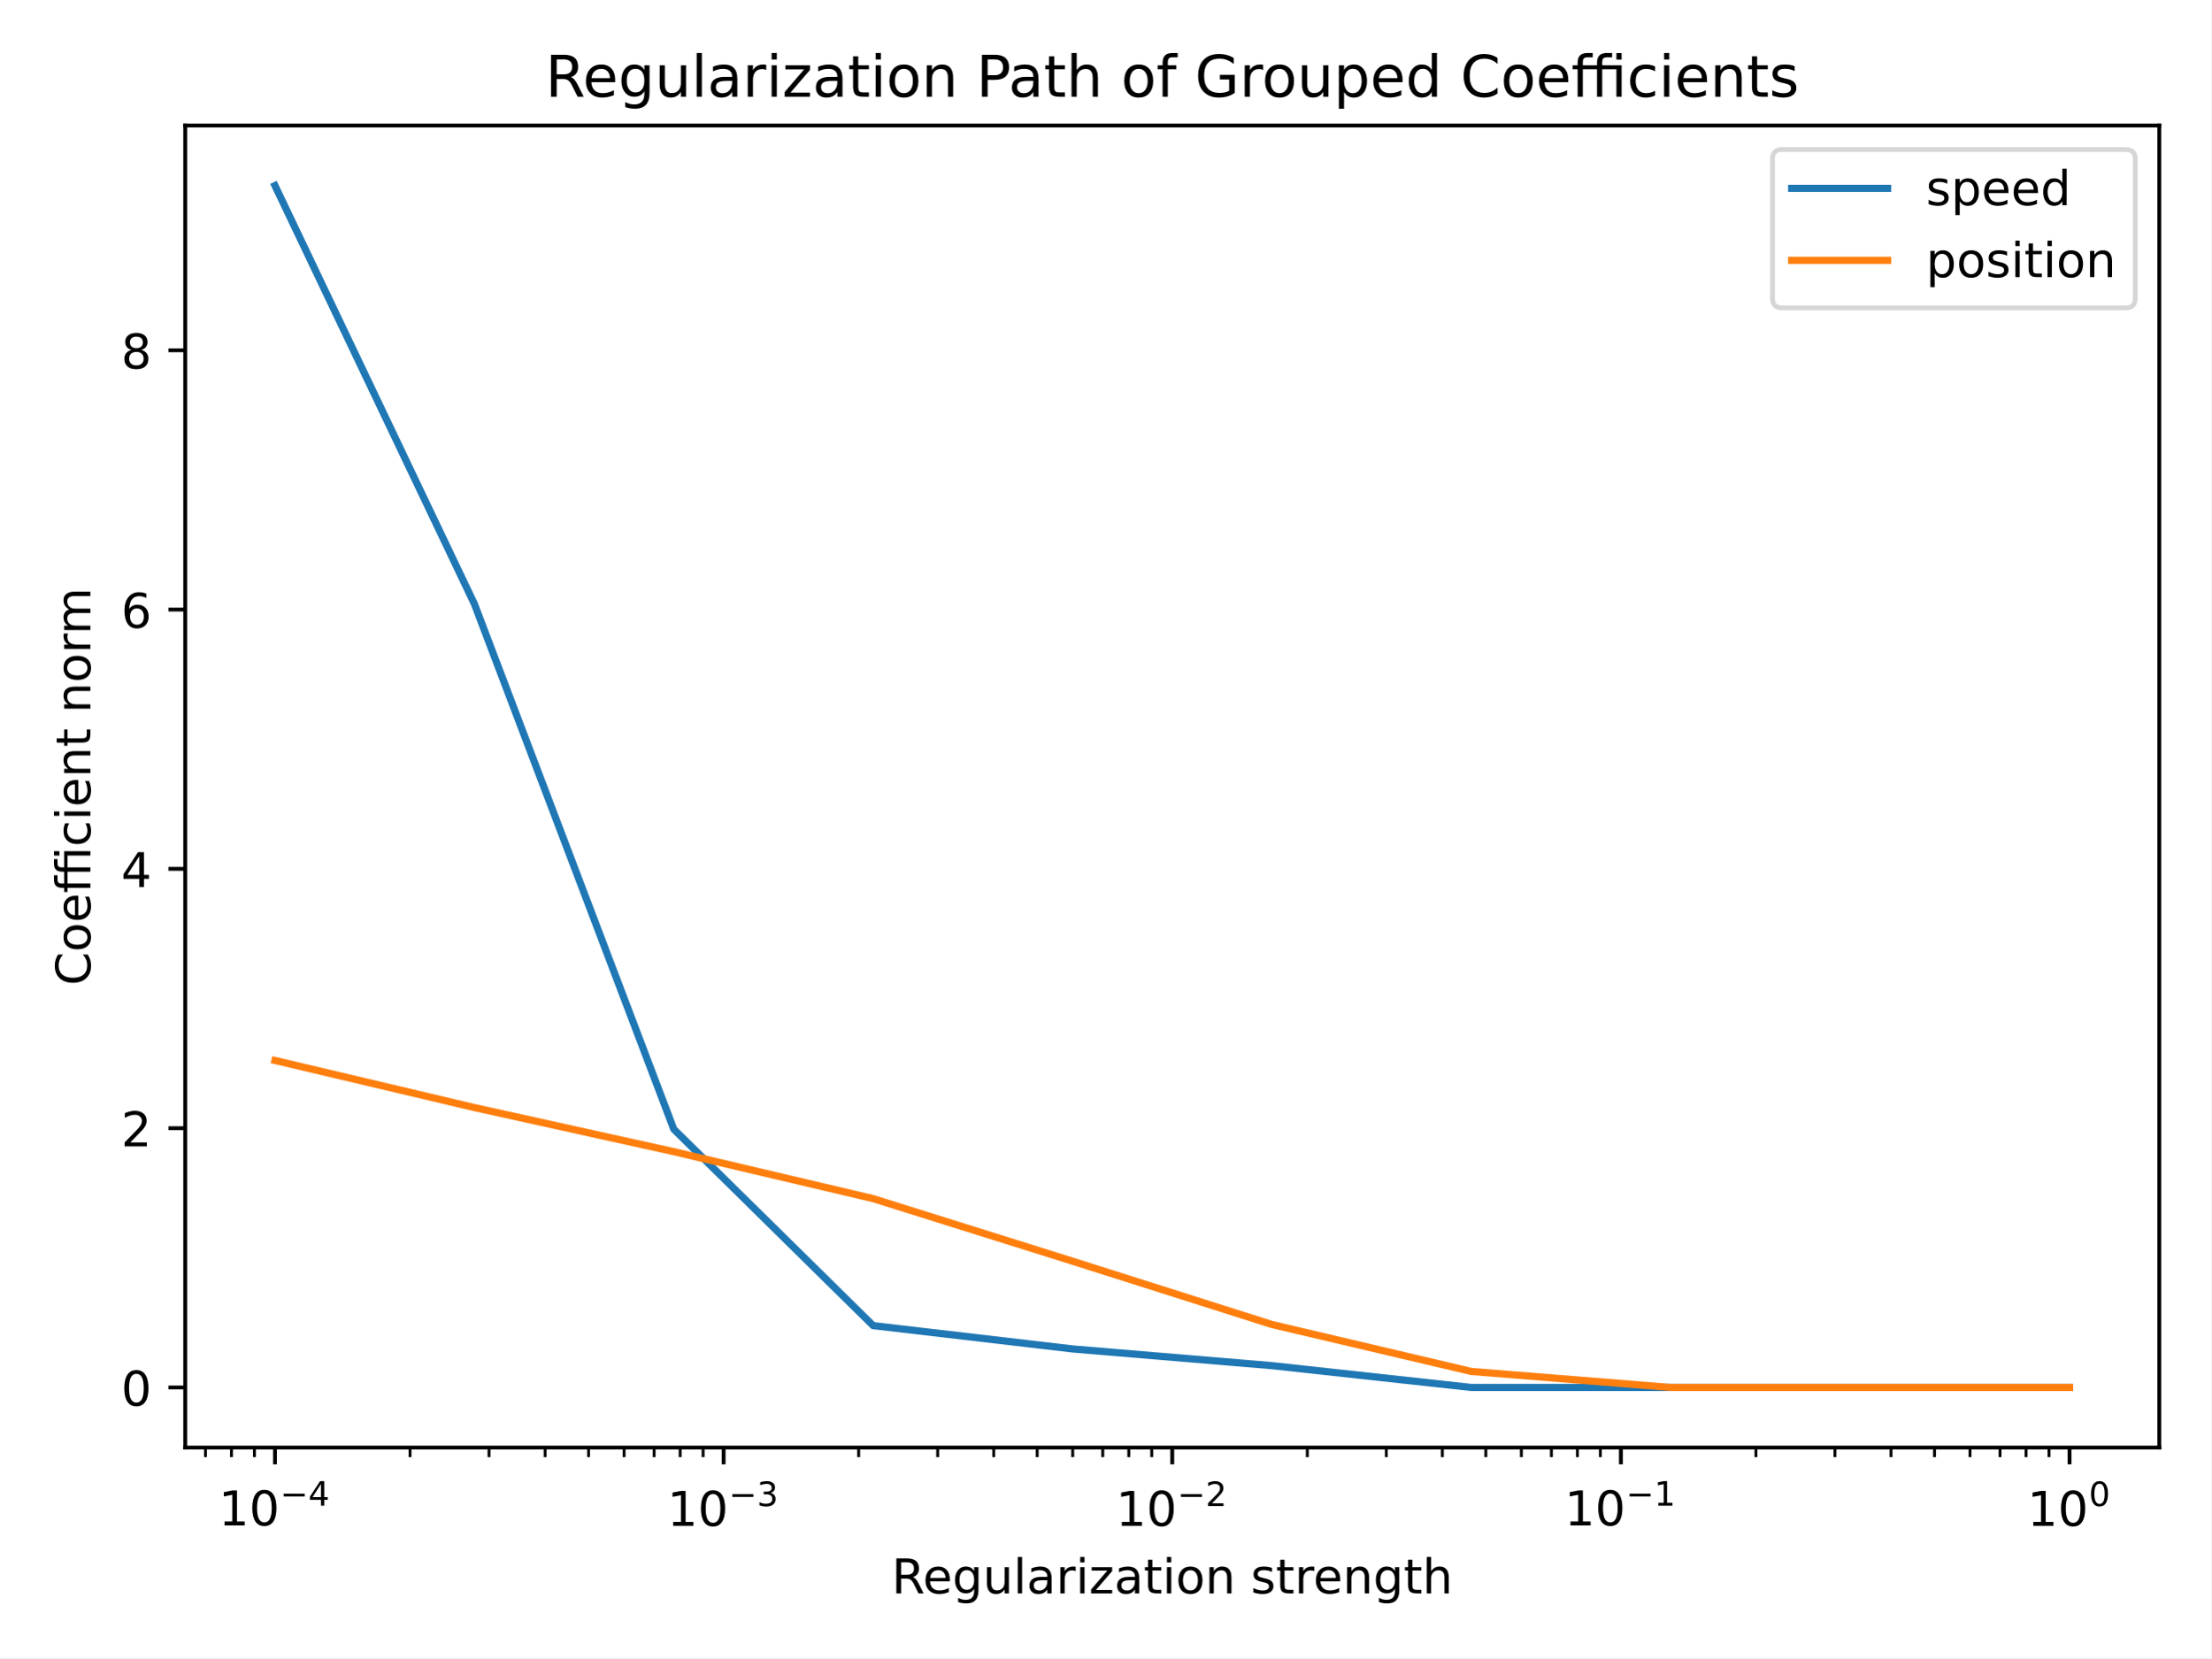
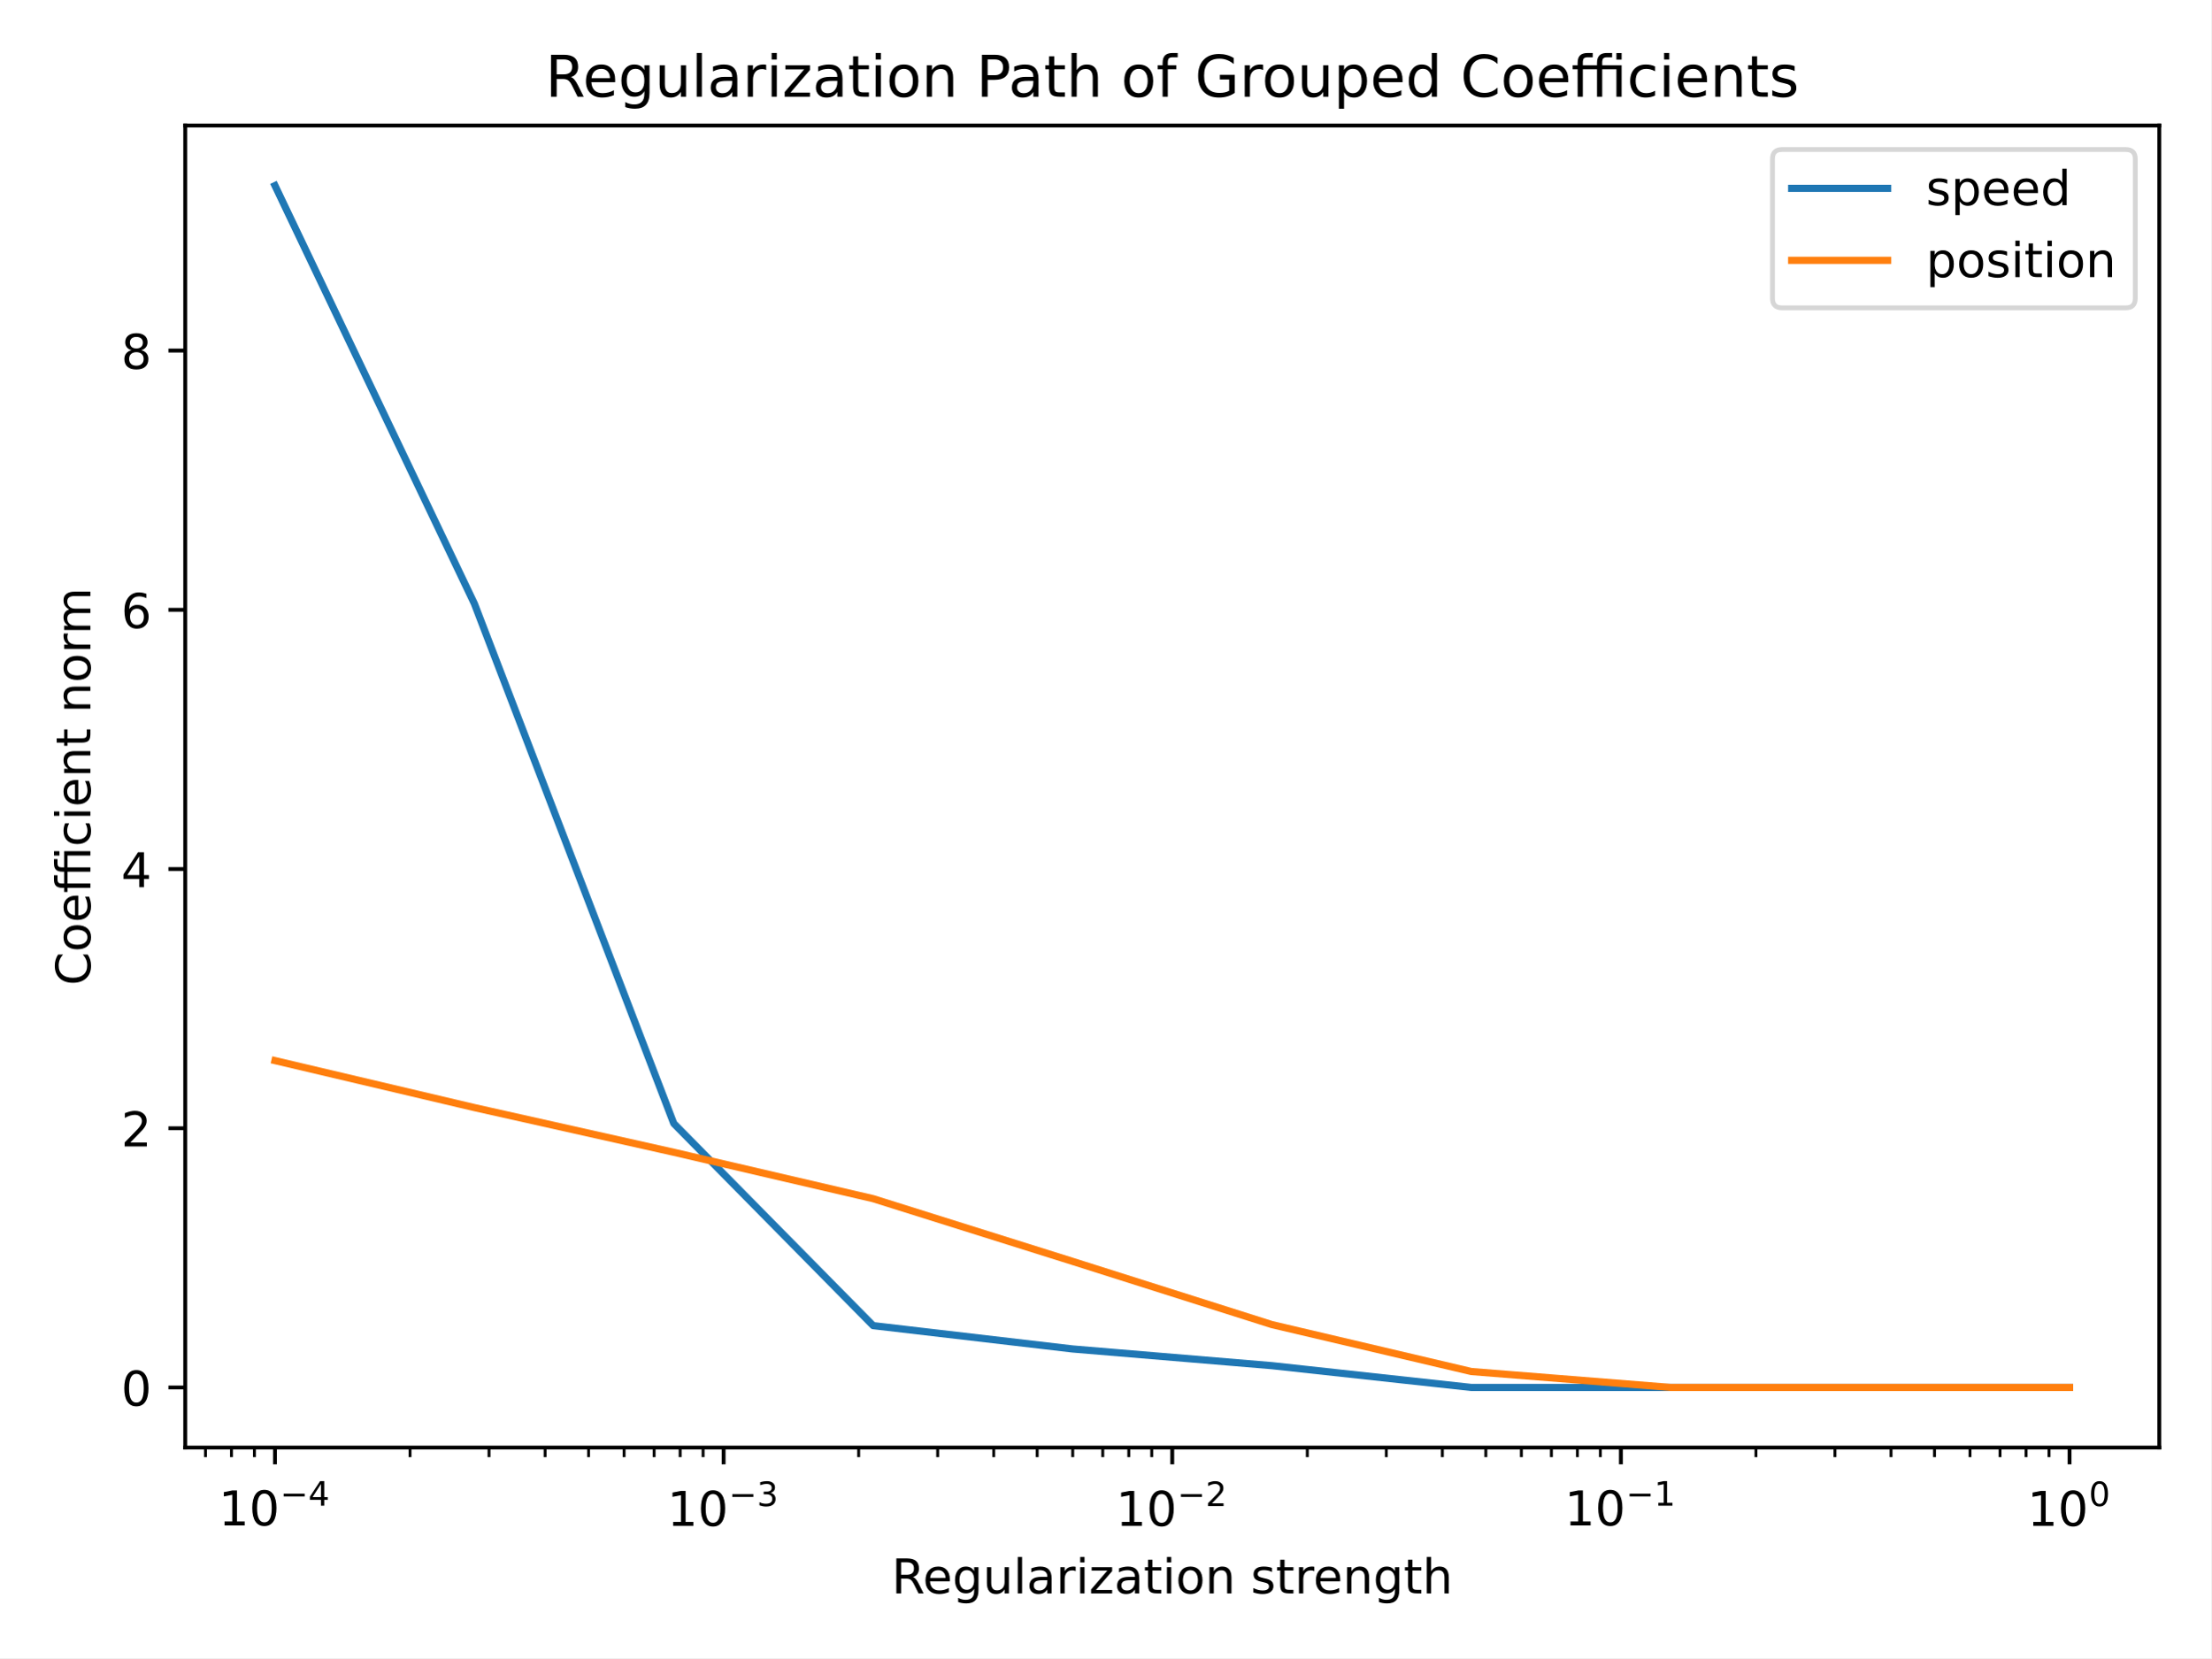
<svg xmlns="http://www.w3.org/2000/svg" xmlns:xlink="http://www.w3.org/1999/xlink" width="460.8pt" height="345.6pt" viewBox="0 0 460.8 345.6" version="1.1">
  <defs>
    <style type="text/css">*{stroke-linejoin: round; stroke-linecap: butt}</style>
  </defs>
  <g id="figure_1">
    <g id="patch_1">
      <path d="M 0 345.6  L 460.8 345.6  L 460.8 0  L 0 0  z " style="fill: #ffffff" />
    </g>
    <g id="axes_1">
      <g id="patch_2">
        <path d="M 38.602 301.715  L 450 301.715  L 450 26.16  L 38.602 26.16  z " style="fill: #ffffff" />
      </g>
      <g id="matplotlib.axis_1">
        <g id="xtick_1">
          <g id="line2d_1">
            <defs>
-               <path id="m12bb637c99" d="M 0 0  L 0 3.5  " style="stroke: #000000; stroke-width: 0.8" />
+               <path id="m3240236cc8" d="M 0 0  L 0 3.5  " style="stroke: #000000; stroke-width: 0.8" />
            </defs>
            <g>
-               <use xlink:href="#m12bb637c99" x="57.302" y="301.715" style="stroke: #000000; stroke-width: 0.8" />
+               <use xlink:href="#m3240236cc8" x="57.302" y="301.715" style="stroke: #000000; stroke-width: 0.8" />
            </g>
          </g>
          <g id="text_1">
            <g transform="translate(45.55224 318.0153) scale(0.1 -0.1)">
              <defs>
                <path id="DejaVuSans-14" d="M 794 531  L 1825 531  L 1825 4091  L 703 3866  L 703 4441  L 1819 4666  L 2450 4666  L 2450 531  L 3481 531  L 3481 0  L 794 0  L 794 531  z " transform="scale(0.015625)" />
                <path id="DejaVuSans-13" d="M 2034 4250  Q 1547 4250 1301 3770  Q 1056 3291 1056 2328  Q 1056 1369 1301 889  Q 1547 409 2034 409  Q 2525 409 2770 889  Q 3016 1369 3016 2328  Q 3016 3291 2770 3770  Q 2525 4250 2034 4250  z M 2034 4750  Q 2819 4750 3233 4129  Q 3647 3509 3647 2328  Q 3647 1150 3233 529  Q 2819 -91 2034 -91  Q 1250 -91 836 529  Q 422 1150 422 2328  Q 422 3509 836 4129  Q 1250 4750 2034 4750  z " transform="scale(0.015625)" />
                <path id="DejaVuSans-c9c" d="M 678 2272  L 4684 2272  L 4684 1741  L 678 1741  L 678 2272  z " transform="scale(0.015625)" />
                <path id="DejaVuSans-17" d="M 2419 4116  L 825 1625  L 2419 1625  L 2419 4116  z M 2253 4666  L 3047 4666  L 3047 1625  L 3713 1625  L 3713 1100  L 3047 1100  L 3047 0  L 2419 0  L 2419 1100  L 313 1100  L 313 1709  L 2253 4666  z " transform="scale(0.015625)" />
              </defs>
              <use xlink:href="#DejaVuSans-14" transform="translate(0 0.665625)" />
              <use xlink:href="#DejaVuSans-13" transform="translate(63.62305 0.665625)" />
              <use xlink:href="#DejaVuSans-c9c" transform="translate(128.2031 41.96563) scale(0.7)" />
              <use xlink:href="#DejaVuSans-17" transform="translate(186.8555 41.96563) scale(0.7)" />
            </g>
          </g>
        </g>
        <g id="xtick_2">
          <g id="line2d_2">
            <g>
-               <use xlink:href="#m12bb637c99" x="150.802" y="301.715" style="stroke: #000000; stroke-width: 0.8" />
+               <use xlink:href="#m3240236cc8" x="150.802" y="301.715" style="stroke: #000000; stroke-width: 0.8" />
            </g>
          </g>
          <g id="text_2">
            <g transform="translate(139.0517 318.1153) scale(0.1 -0.1)">
              <defs>
                <path id="DejaVuSans-16" d="M 2597 2516  Q 3050 2419 3304 2112  Q 3559 1806 3559 1356  Q 3559 666 3084 287  Q 2609 -91 1734 -91  Q 1441 -91 1130 -33  Q 819 25 488 141  L 488 750  Q 750 597 1062 519  Q 1375 441 1716 441  Q 2309 441 2620 675  Q 2931 909 2931 1356  Q 2931 1769 2642 2001  Q 2353 2234 1838 2234  L 1294 2234  L 1294 2753  L 1863 2753  Q 2328 2753 2575 2939  Q 2822 3125 2822 3475  Q 2822 3834 2567 4026  Q 2313 4219 1838 4219  Q 1578 4219 1281 4162  Q 984 4106 628 3988  L 628 4550  Q 988 4650 1302 4700  Q 1616 4750 1894 4750  Q 2613 4750 3031 4423  Q 3450 4097 3450 3541  Q 3450 3153 3228 2886  Q 3006 2619 2597 2516  z " transform="scale(0.015625)" />
              </defs>
              <use xlink:href="#DejaVuSans-14" transform="translate(0 0.746875)" />
              <use xlink:href="#DejaVuSans-13" transform="translate(63.62305 0.746875)" />
              <use xlink:href="#DejaVuSans-c9c" transform="translate(128.2031 42.04688) scale(0.7)" />
              <use xlink:href="#DejaVuSans-16" transform="translate(186.8555 42.04688) scale(0.7)" />
            </g>
          </g>
        </g>
        <g id="xtick_3">
          <g id="line2d_3">
            <g>
-               <use xlink:href="#m12bb637c99" x="244.301" y="301.715" style="stroke: #000000; stroke-width: 0.8" />
+               <use xlink:href="#m3240236cc8" x="244.301" y="301.715" style="stroke: #000000; stroke-width: 0.8" />
            </g>
          </g>
          <g id="text_3">
            <g transform="translate(232.5512 318.1153) scale(0.1 -0.1)">
              <defs>
                <path id="DejaVuSans-15" d="M 1228 531  L 3431 531  L 3431 0  L 469 0  L 469 531  Q 828 903 1448 1529  Q 2069 2156 2228 2338  Q 2531 2678 2651 2914  Q 2772 3150 2772 3378  Q 2772 3750 2511 3984  Q 2250 4219 1831 4219  Q 1534 4219 1204 4116  Q 875 4013 500 3803  L 500 4441  Q 881 4594 1212 4672  Q 1544 4750 1819 4750  Q 2544 4750 2975 4387  Q 3406 4025 3406 3419  Q 3406 3131 3298 2873  Q 3191 2616 2906 2266  Q 2828 2175 2409 1742  Q 1991 1309 1228 531  z " transform="scale(0.015625)" />
              </defs>
              <use xlink:href="#DejaVuSans-14" transform="translate(0 0.746875)" />
              <use xlink:href="#DejaVuSans-13" transform="translate(63.62305 0.746875)" />
              <use xlink:href="#DejaVuSans-c9c" transform="translate(128.2031 42.04688) scale(0.7)" />
              <use xlink:href="#DejaVuSans-15" transform="translate(186.8555 42.04688) scale(0.7)" />
            </g>
          </g>
        </g>
        <g id="xtick_4">
          <g id="line2d_4">
            <g>
-               <use xlink:href="#m12bb637c99" x="337.801" y="301.715" style="stroke: #000000; stroke-width: 0.8" />
+               <use xlink:href="#m3240236cc8" x="337.801" y="301.715" style="stroke: #000000; stroke-width: 0.8" />
            </g>
          </g>
          <g id="text_4">
            <g transform="translate(326.0506 318.0153) scale(0.1 -0.1)">
              <use xlink:href="#DejaVuSans-14" transform="translate(0 0.665625)" />
              <use xlink:href="#DejaVuSans-13" transform="translate(63.62305 0.665625)" />
              <use xlink:href="#DejaVuSans-c9c" transform="translate(128.2031 41.96563) scale(0.7)" />
              <use xlink:href="#DejaVuSans-14" transform="translate(186.8555 41.96563) scale(0.7)" />
            </g>
          </g>
        </g>
        <g id="xtick_5">
          <g id="line2d_5">
            <g>
-               <use xlink:href="#m12bb637c99" x="431.3" y="301.715" style="stroke: #000000; stroke-width: 0.8" />
+               <use xlink:href="#m3240236cc8" x="431.3" y="301.715" style="stroke: #000000; stroke-width: 0.8" />
            </g>
          </g>
          <g id="text_5">
            <g transform="translate(422.5001 318.1153) scale(0.1 -0.1)">
              <use xlink:href="#DejaVuSans-14" transform="translate(0 0.746875)" />
              <use xlink:href="#DejaVuSans-13" transform="translate(63.62305 0.746875)" />
              <use xlink:href="#DejaVuSans-13" transform="translate(128.2031 42.04688) scale(0.7)" />
            </g>
          </g>
        </g>
        <g id="xtick_6">
          <g id="line2d_6">
            <defs>
-               <path id="md225061bbc" d="M 0 0  L 0 2  " style="stroke: #000000; stroke-width: 0.6" />
+               <path id="m42bbb7bdc4" d="M 0 0  L 0 2  " style="stroke: #000000; stroke-width: 0.6" />
            </defs>
            <g>
-               <use xlink:href="#md225061bbc" x="42.819" y="301.715" style="stroke: #000000; stroke-width: 0.6" />
+               <use xlink:href="#m42bbb7bdc4" x="42.819" y="301.715" style="stroke: #000000; stroke-width: 0.6" />
            </g>
          </g>
        </g>
        <g id="xtick_7">
          <g id="line2d_7">
            <g>
-               <use xlink:href="#md225061bbc" x="48.241" y="301.715" style="stroke: #000000; stroke-width: 0.6" />
+               <use xlink:href="#m42bbb7bdc4" x="48.241" y="301.715" style="stroke: #000000; stroke-width: 0.6" />
            </g>
          </g>
        </g>
        <g id="xtick_8">
          <g id="line2d_8">
            <g>
-               <use xlink:href="#md225061bbc" x="53.024" y="301.715" style="stroke: #000000; stroke-width: 0.6" />
+               <use xlink:href="#m42bbb7bdc4" x="53.024" y="301.715" style="stroke: #000000; stroke-width: 0.6" />
            </g>
          </g>
        </g>
        <g id="xtick_9">
          <g id="line2d_9">
            <g>
-               <use xlink:href="#md225061bbc" x="85.448" y="301.715" style="stroke: #000000; stroke-width: 0.6" />
+               <use xlink:href="#m42bbb7bdc4" x="85.448" y="301.715" style="stroke: #000000; stroke-width: 0.6" />
            </g>
          </g>
        </g>
        <g id="xtick_10">
          <g id="line2d_10">
            <g>
-               <use xlink:href="#md225061bbc" x="101.913" y="301.715" style="stroke: #000000; stroke-width: 0.6" />
+               <use xlink:href="#m42bbb7bdc4" x="101.913" y="301.715" style="stroke: #000000; stroke-width: 0.6" />
            </g>
          </g>
        </g>
        <g id="xtick_11">
          <g id="line2d_11">
            <g>
-               <use xlink:href="#md225061bbc" x="113.595" y="301.715" style="stroke: #000000; stroke-width: 0.6" />
+               <use xlink:href="#m42bbb7bdc4" x="113.595" y="301.715" style="stroke: #000000; stroke-width: 0.6" />
            </g>
          </g>
        </g>
        <g id="xtick_12">
          <g id="line2d_12">
            <g>
-               <use xlink:href="#md225061bbc" x="122.656" y="301.715" style="stroke: #000000; stroke-width: 0.6" />
+               <use xlink:href="#m42bbb7bdc4" x="122.656" y="301.715" style="stroke: #000000; stroke-width: 0.6" />
            </g>
          </g>
        </g>
        <g id="xtick_13">
          <g id="line2d_13">
            <g>
-               <use xlink:href="#md225061bbc" x="130.059" y="301.715" style="stroke: #000000; stroke-width: 0.6" />
+               <use xlink:href="#m42bbb7bdc4" x="130.059" y="301.715" style="stroke: #000000; stroke-width: 0.6" />
            </g>
          </g>
        </g>
        <g id="xtick_14">
          <g id="line2d_14">
            <g>
-               <use xlink:href="#md225061bbc" x="136.318" y="301.715" style="stroke: #000000; stroke-width: 0.6" />
+               <use xlink:href="#m42bbb7bdc4" x="136.318" y="301.715" style="stroke: #000000; stroke-width: 0.6" />
            </g>
          </g>
        </g>
        <g id="xtick_15">
          <g id="line2d_15">
            <g>
-               <use xlink:href="#md225061bbc" x="141.741" y="301.715" style="stroke: #000000; stroke-width: 0.6" />
+               <use xlink:href="#m42bbb7bdc4" x="141.741" y="301.715" style="stroke: #000000; stroke-width: 0.6" />
            </g>
          </g>
        </g>
        <g id="xtick_16">
          <g id="line2d_16">
            <g>
-               <use xlink:href="#md225061bbc" x="146.523" y="301.715" style="stroke: #000000; stroke-width: 0.6" />
+               <use xlink:href="#m42bbb7bdc4" x="146.523" y="301.715" style="stroke: #000000; stroke-width: 0.6" />
            </g>
          </g>
        </g>
        <g id="xtick_17">
          <g id="line2d_17">
            <g>
-               <use xlink:href="#md225061bbc" x="178.948" y="301.715" style="stroke: #000000; stroke-width: 0.6" />
+               <use xlink:href="#m42bbb7bdc4" x="178.948" y="301.715" style="stroke: #000000; stroke-width: 0.6" />
            </g>
          </g>
        </g>
        <g id="xtick_18">
          <g id="line2d_18">
            <g>
-               <use xlink:href="#md225061bbc" x="195.412" y="301.715" style="stroke: #000000; stroke-width: 0.6" />
+               <use xlink:href="#m42bbb7bdc4" x="195.412" y="301.715" style="stroke: #000000; stroke-width: 0.6" />
            </g>
          </g>
        </g>
        <g id="xtick_19">
          <g id="line2d_19">
            <g>
-               <use xlink:href="#md225061bbc" x="207.094" y="301.715" style="stroke: #000000; stroke-width: 0.6" />
+               <use xlink:href="#m42bbb7bdc4" x="207.094" y="301.715" style="stroke: #000000; stroke-width: 0.6" />
            </g>
          </g>
        </g>
        <g id="xtick_20">
          <g id="line2d_20">
            <g>
-               <use xlink:href="#md225061bbc" x="216.155" y="301.715" style="stroke: #000000; stroke-width: 0.6" />
+               <use xlink:href="#m42bbb7bdc4" x="216.155" y="301.715" style="stroke: #000000; stroke-width: 0.6" />
            </g>
          </g>
        </g>
        <g id="xtick_21">
          <g id="line2d_21">
            <g>
-               <use xlink:href="#md225061bbc" x="223.558" y="301.715" style="stroke: #000000; stroke-width: 0.6" />
+               <use xlink:href="#m42bbb7bdc4" x="223.558" y="301.715" style="stroke: #000000; stroke-width: 0.6" />
            </g>
          </g>
        </g>
        <g id="xtick_22">
          <g id="line2d_22">
            <g>
-               <use xlink:href="#md225061bbc" x="229.818" y="301.715" style="stroke: #000000; stroke-width: 0.6" />
+               <use xlink:href="#m42bbb7bdc4" x="229.818" y="301.715" style="stroke: #000000; stroke-width: 0.6" />
            </g>
          </g>
        </g>
        <g id="xtick_23">
          <g id="line2d_23">
            <g>
-               <use xlink:href="#md225061bbc" x="235.24" y="301.715" style="stroke: #000000; stroke-width: 0.6" />
+               <use xlink:href="#m42bbb7bdc4" x="235.24" y="301.715" style="stroke: #000000; stroke-width: 0.6" />
            </g>
          </g>
        </g>
        <g id="xtick_24">
          <g id="line2d_24">
            <g>
-               <use xlink:href="#md225061bbc" x="240.023" y="301.715" style="stroke: #000000; stroke-width: 0.6" />
+               <use xlink:href="#m42bbb7bdc4" x="240.023" y="301.715" style="stroke: #000000; stroke-width: 0.6" />
            </g>
          </g>
        </g>
        <g id="xtick_25">
          <g id="line2d_25">
            <g>
-               <use xlink:href="#md225061bbc" x="272.447" y="301.715" style="stroke: #000000; stroke-width: 0.6" />
+               <use xlink:href="#m42bbb7bdc4" x="272.447" y="301.715" style="stroke: #000000; stroke-width: 0.6" />
            </g>
          </g>
        </g>
        <g id="xtick_26">
          <g id="line2d_26">
            <g>
-               <use xlink:href="#md225061bbc" x="288.912" y="301.715" style="stroke: #000000; stroke-width: 0.6" />
+               <use xlink:href="#m42bbb7bdc4" x="288.912" y="301.715" style="stroke: #000000; stroke-width: 0.6" />
            </g>
          </g>
        </g>
        <g id="xtick_27">
          <g id="line2d_27">
            <g>
-               <use xlink:href="#md225061bbc" x="300.593" y="301.715" style="stroke: #000000; stroke-width: 0.6" />
+               <use xlink:href="#m42bbb7bdc4" x="300.593" y="301.715" style="stroke: #000000; stroke-width: 0.6" />
            </g>
          </g>
        </g>
        <g id="xtick_28">
          <g id="line2d_28">
            <g>
-               <use xlink:href="#md225061bbc" x="309.654" y="301.715" style="stroke: #000000; stroke-width: 0.6" />
+               <use xlink:href="#m42bbb7bdc4" x="309.654" y="301.715" style="stroke: #000000; stroke-width: 0.6" />
            </g>
          </g>
        </g>
        <g id="xtick_29">
          <g id="line2d_29">
            <g>
-               <use xlink:href="#md225061bbc" x="317.058" y="301.715" style="stroke: #000000; stroke-width: 0.6" />
+               <use xlink:href="#m42bbb7bdc4" x="317.058" y="301.715" style="stroke: #000000; stroke-width: 0.6" />
            </g>
          </g>
        </g>
        <g id="xtick_30">
          <g id="line2d_30">
            <g>
-               <use xlink:href="#md225061bbc" x="323.317" y="301.715" style="stroke: #000000; stroke-width: 0.6" />
+               <use xlink:href="#m42bbb7bdc4" x="323.317" y="301.715" style="stroke: #000000; stroke-width: 0.6" />
            </g>
          </g>
        </g>
        <g id="xtick_31">
          <g id="line2d_31">
            <g>
-               <use xlink:href="#md225061bbc" x="328.74" y="301.715" style="stroke: #000000; stroke-width: 0.6" />
+               <use xlink:href="#m42bbb7bdc4" x="328.74" y="301.715" style="stroke: #000000; stroke-width: 0.6" />
            </g>
          </g>
        </g>
        <g id="xtick_32">
          <g id="line2d_32">
            <g>
-               <use xlink:href="#md225061bbc" x="333.522" y="301.715" style="stroke: #000000; stroke-width: 0.6" />
+               <use xlink:href="#m42bbb7bdc4" x="333.522" y="301.715" style="stroke: #000000; stroke-width: 0.6" />
            </g>
          </g>
        </g>
        <g id="xtick_33">
          <g id="line2d_33">
            <g>
-               <use xlink:href="#md225061bbc" x="365.947" y="301.715" style="stroke: #000000; stroke-width: 0.6" />
+               <use xlink:href="#m42bbb7bdc4" x="365.947" y="301.715" style="stroke: #000000; stroke-width: 0.6" />
            </g>
          </g>
        </g>
        <g id="xtick_34">
          <g id="line2d_34">
            <g>
-               <use xlink:href="#md225061bbc" x="382.411" y="301.715" style="stroke: #000000; stroke-width: 0.6" />
+               <use xlink:href="#m42bbb7bdc4" x="382.411" y="301.715" style="stroke: #000000; stroke-width: 0.6" />
            </g>
          </g>
        </g>
        <g id="xtick_35">
          <g id="line2d_35">
            <g>
-               <use xlink:href="#md225061bbc" x="394.093" y="301.715" style="stroke: #000000; stroke-width: 0.6" />
+               <use xlink:href="#m42bbb7bdc4" x="394.093" y="301.715" style="stroke: #000000; stroke-width: 0.6" />
            </g>
          </g>
        </g>
        <g id="xtick_36">
          <g id="line2d_36">
            <g>
-               <use xlink:href="#md225061bbc" x="403.154" y="301.715" style="stroke: #000000; stroke-width: 0.6" />
+               <use xlink:href="#m42bbb7bdc4" x="403.154" y="301.715" style="stroke: #000000; stroke-width: 0.6" />
            </g>
          </g>
        </g>
        <g id="xtick_37">
          <g id="line2d_37">
            <g>
-               <use xlink:href="#md225061bbc" x="410.557" y="301.715" style="stroke: #000000; stroke-width: 0.6" />
+               <use xlink:href="#m42bbb7bdc4" x="410.557" y="301.715" style="stroke: #000000; stroke-width: 0.6" />
            </g>
          </g>
        </g>
        <g id="xtick_38">
          <g id="line2d_38">
            <g>
-               <use xlink:href="#md225061bbc" x="416.817" y="301.715" style="stroke: #000000; stroke-width: 0.6" />
+               <use xlink:href="#m42bbb7bdc4" x="416.817" y="301.715" style="stroke: #000000; stroke-width: 0.6" />
            </g>
          </g>
        </g>
        <g id="xtick_39">
          <g id="line2d_39">
            <g>
-               <use xlink:href="#md225061bbc" x="422.239" y="301.715" style="stroke: #000000; stroke-width: 0.6" />
+               <use xlink:href="#m42bbb7bdc4" x="422.239" y="301.715" style="stroke: #000000; stroke-width: 0.6" />
            </g>
          </g>
        </g>
        <g id="xtick_40">
          <g id="line2d_40">
            <g>
-               <use xlink:href="#md225061bbc" x="427.022" y="301.715" style="stroke: #000000; stroke-width: 0.6" />
+               <use xlink:href="#m42bbb7bdc4" x="427.022" y="301.715" style="stroke: #000000; stroke-width: 0.6" />
            </g>
          </g>
        </g>
        <g id="text_6">
          <g transform="translate(185.8207 332.1161) scale(0.1 -0.1)">
            <defs>
              <path id="DejaVuSans-35" d="M 2841 2188  Q 3044 2119 3236 1894  Q 3428 1669 3622 1275  L 4263 0  L 3584 0  L 2988 1197  Q 2756 1666 2539 1819  Q 2322 1972 1947 1972  L 1259 1972  L 1259 0  L 628 0  L 628 4666  L 2053 4666  Q 2853 4666 3247 4331  Q 3641 3997 3641 3322  Q 3641 2881 3436 2590  Q 3231 2300 2841 2188  z M 1259 4147  L 1259 2491  L 2053 2491  Q 2509 2491 2742 2702  Q 2975 2913 2975 3322  Q 2975 3731 2742 3939  Q 2509 4147 2053 4147  L 1259 4147  z " transform="scale(0.015625)" />
              <path id="DejaVuSans-48" d="M 3597 1894  L 3597 1613  L 953 1613  Q 991 1019 1311 708  Q 1631 397 2203 397  Q 2534 397 2845 478  Q 3156 559 3463 722  L 3463 178  Q 3153 47 2828 -22  Q 2503 -91 2169 -91  Q 1331 -91 842 396  Q 353 884 353 1716  Q 353 2575 817 3079  Q 1281 3584 2069 3584  Q 2775 3584 3186 3129  Q 3597 2675 3597 1894  z M 3022 2063  Q 3016 2534 2758 2815  Q 2500 3097 2075 3097  Q 1594 3097 1305 2825  Q 1016 2553 972 2059  L 3022 2063  z " transform="scale(0.015625)" />
              <path id="DejaVuSans-4a" d="M 2906 1791  Q 2906 2416 2648 2759  Q 2391 3103 1925 3103  Q 1463 3103 1205 2759  Q 947 2416 947 1791  Q 947 1169 1205 825  Q 1463 481 1925 481  Q 2391 481 2648 825  Q 2906 1169 2906 1791  z M 3481 434  Q 3481 -459 3084 -895  Q 2688 -1331 1869 -1331  Q 1566 -1331 1297 -1286  Q 1028 -1241 775 -1147  L 775 -588  Q 1028 -725 1275 -790  Q 1522 -856 1778 -856  Q 2344 -856 2625 -561  Q 2906 -266 2906 331  L 2906 616  Q 2728 306 2450 153  Q 2172 0 1784 0  Q 1141 0 747 490  Q 353 981 353 1791  Q 353 2603 747 3093  Q 1141 3584 1784 3584  Q 2172 3584 2450 3431  Q 2728 3278 2906 2969  L 2906 3500  L 3481 3500  L 3481 434  z " transform="scale(0.015625)" />
              <path id="DejaVuSans-58" d="M 544 1381  L 544 3500  L 1119 3500  L 1119 1403  Q 1119 906 1312 657  Q 1506 409 1894 409  Q 2359 409 2629 706  Q 2900 1003 2900 1516  L 2900 3500  L 3475 3500  L 3475 0  L 2900 0  L 2900 538  Q 2691 219 2414 64  Q 2138 -91 1772 -91  Q 1169 -91 856 284  Q 544 659 544 1381  z M 1991 3584  L 1991 3584  z " transform="scale(0.015625)" />
              <path id="DejaVuSans-4f" d="M 603 4863  L 1178 4863  L 1178 0  L 603 0  L 603 4863  z " transform="scale(0.015625)" />
              <path id="DejaVuSans-44" d="M 2194 1759  Q 1497 1759 1228 1600  Q 959 1441 959 1056  Q 959 750 1161 570  Q 1363 391 1709 391  Q 2188 391 2477 730  Q 2766 1069 2766 1631  L 2766 1759  L 2194 1759  z M 3341 1997  L 3341 0  L 2766 0  L 2766 531  Q 2569 213 2275 61  Q 1981 -91 1556 -91  Q 1019 -91 701 211  Q 384 513 384 1019  Q 384 1609 779 1909  Q 1175 2209 1959 2209  L 2766 2209  L 2766 2266  Q 2766 2663 2505 2880  Q 2244 3097 1772 3097  Q 1472 3097 1187 3025  Q 903 2953 641 2809  L 641 3341  Q 956 3463 1253 3523  Q 1550 3584 1831 3584  Q 2591 3584 2966 3190  Q 3341 2797 3341 1997  z " transform="scale(0.015625)" />
              <path id="DejaVuSans-55" d="M 2631 2963  Q 2534 3019 2420 3045  Q 2306 3072 2169 3072  Q 1681 3072 1420 2755  Q 1159 2438 1159 1844  L 1159 0  L 581 0  L 581 3500  L 1159 3500  L 1159 2956  Q 1341 3275 1631 3429  Q 1922 3584 2338 3584  Q 2397 3584 2469 3576  Q 2541 3569 2628 3553  L 2631 2963  z " transform="scale(0.015625)" />
              <path id="DejaVuSans-4c" d="M 603 3500  L 1178 3500  L 1178 0  L 603 0  L 603 3500  z M 603 4863  L 1178 4863  L 1178 4134  L 603 4134  L 603 4863  z " transform="scale(0.015625)" />
              <path id="DejaVuSans-5d" d="M 353 3500  L 3084 3500  L 3084 2975  L 922 459  L 3084 459  L 3084 0  L 275 0  L 275 525  L 2438 3041  L 353 3041  L 353 3500  z " transform="scale(0.015625)" />
              <path id="DejaVuSans-57" d="M 1172 4494  L 1172 3500  L 2356 3500  L 2356 3053  L 1172 3053  L 1172 1153  Q 1172 725 1289 603  Q 1406 481 1766 481  L 2356 481  L 2356 0  L 1766 0  Q 1100 0 847 248  Q 594 497 594 1153  L 594 3053  L 172 3053  L 172 3500  L 594 3500  L 594 4494  L 1172 4494  z " transform="scale(0.015625)" />
              <path id="DejaVuSans-52" d="M 1959 3097  Q 1497 3097 1228 2736  Q 959 2375 959 1747  Q 959 1119 1226 758  Q 1494 397 1959 397  Q 2419 397 2687 759  Q 2956 1122 2956 1747  Q 2956 2369 2687 2733  Q 2419 3097 1959 3097  z M 1959 3584  Q 2709 3584 3137 3096  Q 3566 2609 3566 1747  Q 3566 888 3137 398  Q 2709 -91 1959 -91  Q 1206 -91 779 398  Q 353 888 353 1747  Q 353 2609 779 3096  Q 1206 3584 1959 3584  z " transform="scale(0.015625)" />
              <path id="DejaVuSans-51" d="M 3513 2113  L 3513 0  L 2938 0  L 2938 2094  Q 2938 2591 2744 2837  Q 2550 3084 2163 3084  Q 1697 3084 1428 2787  Q 1159 2491 1159 1978  L 1159 0  L 581 0  L 581 3500  L 1159 3500  L 1159 2956  Q 1366 3272 1645 3428  Q 1925 3584 2291 3584  Q 2894 3584 3203 3211  Q 3513 2838 3513 2113  z " transform="scale(0.015625)" />
              <path id="DejaVuSans-3" transform="scale(0.015625)" />
              <path id="DejaVuSans-56" d="M 2834 3397  L 2834 2853  Q 2591 2978 2328 3040  Q 2066 3103 1784 3103  Q 1356 3103 1142 2972  Q 928 2841 928 2578  Q 928 2378 1081 2264  Q 1234 2150 1697 2047  L 1894 2003  Q 2506 1872 2764 1633  Q 3022 1394 3022 966  Q 3022 478 2636 193  Q 2250 -91 1575 -91  Q 1294 -91 989 -36  Q 684 19 347 128  L 347 722  Q 666 556 975 473  Q 1284 391 1588 391  Q 1994 391 2212 530  Q 2431 669 2431 922  Q 2431 1156 2273 1281  Q 2116 1406 1581 1522  L 1381 1569  Q 847 1681 609 1914  Q 372 2147 372 2553  Q 372 3047 722 3315  Q 1072 3584 1716 3584  Q 2034 3584 2315 3537  Q 2597 3491 2834 3397  z " transform="scale(0.015625)" />
              <path id="DejaVuSans-4b" d="M 3513 2113  L 3513 0  L 2938 0  L 2938 2094  Q 2938 2591 2744 2837  Q 2550 3084 2163 3084  Q 1697 3084 1428 2787  Q 1159 2491 1159 1978  L 1159 0  L 581 0  L 581 4863  L 1159 4863  L 1159 2956  Q 1366 3272 1645 3428  Q 1925 3584 2291 3584  Q 2894 3584 3203 3211  Q 3513 2838 3513 2113  z " transform="scale(0.015625)" />
            </defs>
            <use xlink:href="#DejaVuSans-35" />
            <use xlink:href="#DejaVuSans-48" transform="translate(65 0)" />
            <use xlink:href="#DejaVuSans-4a" transform="translate(126.5312 0)" />
            <use xlink:href="#DejaVuSans-58" transform="translate(190.0156 0)" />
            <use xlink:href="#DejaVuSans-4f" transform="translate(253.3906 0)" />
            <use xlink:href="#DejaVuSans-44" transform="translate(281.1719 0)" />
            <use xlink:href="#DejaVuSans-55" transform="translate(342.4531 0)" />
            <use xlink:href="#DejaVuSans-4c" transform="translate(383.5625 0)" />
            <use xlink:href="#DejaVuSans-5d" transform="translate(411.3438 0)" />
            <use xlink:href="#DejaVuSans-44" transform="translate(463.8281 0)" />
            <use xlink:href="#DejaVuSans-57" transform="translate(525.1094 0)" />
            <use xlink:href="#DejaVuSans-4c" transform="translate(564.3125 0)" />
            <use xlink:href="#DejaVuSans-52" transform="translate(592.0938 0)" />
            <use xlink:href="#DejaVuSans-51" transform="translate(653.2812 0)" />
            <use xlink:href="#DejaVuSans-3" transform="translate(716.6562 0)" />
            <use xlink:href="#DejaVuSans-56" transform="translate(748.4375 0)" />
            <use xlink:href="#DejaVuSans-57" transform="translate(800.5312 0)" />
            <use xlink:href="#DejaVuSans-55" transform="translate(839.7344 0)" />
            <use xlink:href="#DejaVuSans-48" transform="translate(878.6406 0)" />
            <use xlink:href="#DejaVuSans-51" transform="translate(940.1719 0)" />
            <use xlink:href="#DejaVuSans-4a" transform="translate(1003.547 0)" />
            <use xlink:href="#DejaVuSans-57" transform="translate(1067.031 0)" />
            <use xlink:href="#DejaVuSans-4b" transform="translate(1106.234 0)" />
          </g>
        </g>
      </g>
      <g id="matplotlib.axis_2">
        <g id="ytick_1">
          <g id="line2d_41">
            <defs>
-               <path id="md4283d5525" d="M 0 0  L -3.5 0  " style="stroke: #000000; stroke-width: 0.8" />
+               <path id="m847811083e" d="M 0 0  L -3.5 0  " style="stroke: #000000; stroke-width: 0.8" />
            </defs>
            <g>
-               <use xlink:href="#md4283d5525" x="38.602" y="289.19" style="stroke: #000000; stroke-width: 0.8" />
+               <use xlink:href="#m847811083e" x="38.602" y="289.19" style="stroke: #000000; stroke-width: 0.8" />
            </g>
          </g>
          <g id="text_7">
            <g transform="translate(25.23984 292.9889) scale(0.1 -0.1)">
              <use xlink:href="#DejaVuSans-13" />
            </g>
          </g>
        </g>
        <g id="ytick_2">
          <g id="line2d_42">
            <g>
-               <use xlink:href="#md4283d5525" x="38.602" y="235.145" style="stroke: #000000; stroke-width: 0.8" />
+               <use xlink:href="#m847811083e" x="38.602" y="235.159" style="stroke: #000000; stroke-width: 0.8" />
            </g>
          </g>
          <g id="text_8">
-             <g transform="translate(25.23984 238.9434) scale(0.1 -0.1)">
+             <g transform="translate(25.23984 238.9574) scale(0.1 -0.1)">
              <use xlink:href="#DejaVuSans-15" />
            </g>
          </g>
        </g>
        <g id="ytick_3">
          <g id="line2d_43">
            <g>
-               <use xlink:href="#md4283d5525" x="38.602" y="181.099" style="stroke: #000000; stroke-width: 0.8" />
+               <use xlink:href="#m847811083e" x="38.602" y="181.127" style="stroke: #000000; stroke-width: 0.8" />
            </g>
          </g>
          <g id="text_9">
-             <g transform="translate(25.23984 184.8978) scale(0.1 -0.1)">
+             <g transform="translate(25.23984 184.9259) scale(0.1 -0.1)">
              <use xlink:href="#DejaVuSans-17" />
            </g>
          </g>
        </g>
        <g id="ytick_4">
          <g id="line2d_44">
            <g>
-               <use xlink:href="#md4283d5525" x="38.602" y="127.053" style="stroke: #000000; stroke-width: 0.8" />
+               <use xlink:href="#m847811083e" x="38.602" y="127.096" style="stroke: #000000; stroke-width: 0.8" />
            </g>
          </g>
          <g id="text_10">
-             <g transform="translate(25.23984 130.8523) scale(0.1 -0.1)">
+             <g transform="translate(25.23984 130.8944) scale(0.1 -0.1)">
              <defs>
                <path id="DejaVuSans-19" d="M 2113 2584  Q 1688 2584 1439 2293  Q 1191 2003 1191 1497  Q 1191 994 1439 701  Q 1688 409 2113 409  Q 2538 409 2786 701  Q 3034 994 3034 1497  Q 3034 2003 2786 2293  Q 2538 2584 2113 2584  z M 3366 4563  L 3366 3988  Q 3128 4100 2886 4159  Q 2644 4219 2406 4219  Q 1781 4219 1451 3797  Q 1122 3375 1075 2522  Q 1259 2794 1537 2939  Q 1816 3084 2150 3084  Q 2853 3084 3261 2657  Q 3669 2231 3669 1497  Q 3669 778 3244 343  Q 2819 -91 2113 -91  Q 1303 -91 875 529  Q 447 1150 447 2328  Q 447 3434 972 4092  Q 1497 4750 2381 4750  Q 2619 4750 2861 4703  Q 3103 4656 3366 4563  z " transform="scale(0.015625)" />
              </defs>
              <use xlink:href="#DejaVuSans-19" />
            </g>
          </g>
        </g>
        <g id="ytick_5">
          <g id="line2d_45">
            <g>
-               <use xlink:href="#md4283d5525" x="38.602" y="73.008" style="stroke: #000000; stroke-width: 0.8" />
+               <use xlink:href="#m847811083e" x="38.602" y="73.064" style="stroke: #000000; stroke-width: 0.8" />
            </g>
          </g>
          <g id="text_11">
-             <g transform="translate(25.23984 76.80671) scale(0.1 -0.1)">
+             <g transform="translate(25.23984 76.86283) scale(0.1 -0.1)">
              <defs>
                <path id="DejaVuSans-1b" d="M 2034 2216  Q 1584 2216 1326 1975  Q 1069 1734 1069 1313  Q 1069 891 1326 650  Q 1584 409 2034 409  Q 2484 409 2743 651  Q 3003 894 3003 1313  Q 3003 1734 2745 1975  Q 2488 2216 2034 2216  z M 1403 2484  Q 997 2584 770 2862  Q 544 3141 544 3541  Q 544 4100 942 4425  Q 1341 4750 2034 4750  Q 2731 4750 3128 4425  Q 3525 4100 3525 3541  Q 3525 3141 3298 2862  Q 3072 2584 2669 2484  Q 3125 2378 3379 2068  Q 3634 1759 3634 1313  Q 3634 634 3220 271  Q 2806 -91 2034 -91  Q 1263 -91 848 271  Q 434 634 434 1313  Q 434 1759 690 2068  Q 947 2378 1403 2484  z M 1172 3481  Q 1172 3119 1398 2916  Q 1625 2713 2034 2713  Q 2441 2713 2670 2916  Q 2900 3119 2900 3481  Q 2900 3844 2670 4047  Q 2441 4250 2034 4250  Q 1625 4250 1398 4047  Q 1172 3844 1172 3481  z " transform="scale(0.015625)" />
              </defs>
              <use xlink:href="#DejaVuSans-1b" />
            </g>
          </g>
        </g>
        <g id="text_12">
          <g transform="translate(18.8375 205.3986) rotate(-90) scale(0.1 -0.1)">
            <defs>
              <path id="DejaVuSans-26" d="M 4122 4306  L 4122 3641  Q 3803 3938 3442 4084  Q 3081 4231 2675 4231  Q 1875 4231 1450 3742  Q 1025 3253 1025 2328  Q 1025 1406 1450 917  Q 1875 428 2675 428  Q 3081 428 3442 575  Q 3803 722 4122 1019  L 4122 359  Q 3791 134 3420 21  Q 3050 -91 2638 -91  Q 1578 -91 968 557  Q 359 1206 359 2328  Q 359 3453 968 4101  Q 1578 4750 2638 4750  Q 3056 4750 3426 4639  Q 3797 4528 4122 4306  z " transform="scale(0.015625)" />
              <path id="DejaVuSans-13b1" d="M 2375 4863  L 2375 4384  L 1825 4384  Q 1516 4384 1394 4259  Q 1275 4134 1275 3809  L 1275 3500  L 2853 3500  L 2853 3744  Q 2853 4328 3125 4594  Q 3213 4681 3334 4741  Q 3578 4863 3988 4863  L 4531 4863  L 4531 4384  L 3981 4384  Q 3672 4384 3551 4259  Q 3431 4134 3431 3809  L 3431 3500  L 5588 3500  L 5588 0  L 5009 0  L 5009 3053  L 3431 3053  L 3431 0  L 2853 0  L 2853 3053  L 1275 3053  L 1275 0  L 697 0  L 697 3053  L 147 3053  L 147 3500  L 697 3500  L 697 3744  Q 697 4328 969 4595  Q 1241 4863 1831 4863  L 2375 4863  z M 5009 4856  L 5588 4856  L 5588 4128  L 5009 4128  L 5009 4856  z " transform="scale(0.015625)" />
              <path id="DejaVuSans-46" d="M 3122 3366  L 3122 2828  Q 2878 2963 2633 3030  Q 2388 3097 2138 3097  Q 1578 3097 1268 2742  Q 959 2388 959 1747  Q 959 1106 1268 751  Q 1578 397 2138 397  Q 2388 397 2633 464  Q 2878 531 3122 666  L 3122 134  Q 2881 22 2623 -34  Q 2366 -91 2075 -91  Q 1284 -91 818 406  Q 353 903 353 1747  Q 353 2603 823 3093  Q 1294 3584 2113 3584  Q 2378 3584 2631 3529  Q 2884 3475 3122 3366  z " transform="scale(0.015625)" />
              <path id="DejaVuSans-50" d="M 3328 2828  Q 3544 3216 3844 3400  Q 4144 3584 4550 3584  Q 5097 3584 5394 3201  Q 5691 2819 5691 2113  L 5691 0  L 5113 0  L 5113 2094  Q 5113 2597 4934 2840  Q 4756 3084 4391 3084  Q 3944 3084 3684 2787  Q 3425 2491 3425 1978  L 3425 0  L 2847 0  L 2847 2094  Q 2847 2600 2669 2842  Q 2491 3084 2119 3084  Q 1678 3084 1418 2786  Q 1159 2488 1159 1978  L 1159 0  L 581 0  L 581 3500  L 1159 3500  L 1159 2956  Q 1356 3278 1631 3431  Q 1906 3584 2284 3584  Q 2666 3584 2933 3390  Q 3200 3197 3328 2828  z " transform="scale(0.015625)" />
            </defs>
            <use xlink:href="#DejaVuSans-26" />
            <use xlink:href="#DejaVuSans-52" transform="translate(69.82812 0)" />
            <use xlink:href="#DejaVuSans-48" transform="translate(131.0156 0)" />
            <use xlink:href="#DejaVuSans-13b1" transform="translate(192.5469 0)" />
            <use xlink:href="#DejaVuSans-46" transform="translate(289.2344 0)" />
            <use xlink:href="#DejaVuSans-4c" transform="translate(344.2188 0)" />
            <use xlink:href="#DejaVuSans-48" transform="translate(372 0)" />
            <use xlink:href="#DejaVuSans-51" transform="translate(433.5312 0)" />
            <use xlink:href="#DejaVuSans-57" transform="translate(496.9062 0)" />
            <use xlink:href="#DejaVuSans-3" transform="translate(536.1094 0)" />
            <use xlink:href="#DejaVuSans-51" transform="translate(567.8906 0)" />
            <use xlink:href="#DejaVuSans-52" transform="translate(631.2656 0)" />
            <use xlink:href="#DejaVuSans-55" transform="translate(692.4531 0)" />
            <use xlink:href="#DejaVuSans-50" transform="translate(731.8125 0)" />
          </g>
        </g>
      </g>
      <g id="line2d_46">
-         <path d="M 57.302 38.685  L 98.858 125.875  L 140.413 235.358  L 181.968 276.299  L 223.524 281.162  L 265.079 284.645  L 306.634 289.19  L 348.189 289.19  L 389.745 289.19  L 431.3 289.19  " clip-path="url(#p338224d655)" style="fill: none; stroke: #1f77b4; stroke-width: 1.5; stroke-linecap: square" />
+         <path d="M 57.302 38.685  L 98.858 125.822  L 140.413 234.167  L 181.968 276.302  L 223.524 281.166  L 265.079 284.649  L 306.634 289.19  L 348.189 289.19  L 389.745 289.19  L 431.3 289.19  " clip-path="url(#p48de5753e9)" style="fill: none; stroke: #1f77b4; stroke-width: 1.5; stroke-linecap: square" />
      </g>
      <g id="line2d_47">
-         <path d="M 57.302 221.033  L 98.858 230.853  L 140.413 240.044  L 181.968 249.834  L 223.524 262.875  L 265.079 276.071  L 306.634 285.859  L 348.189 289.19  L 389.745 289.19  L 431.3 289.19  " clip-path="url(#p338224d655)" style="fill: none; stroke: #ff7f0e; stroke-width: 1.5; stroke-linecap: square" />
+         <path d="M 57.302 221.062  L 98.858 230.857  L 140.413 240.169  L 181.968 249.845  L 223.524 262.91  L 265.079 276.093  L 306.634 285.871  L 348.189 289.19  L 389.745 289.19  L 431.3 289.19  " clip-path="url(#p48de5753e9)" style="fill: none; stroke: #ff7f0e; stroke-width: 1.5; stroke-linecap: square" />
      </g>
      <g id="patch_3">
        <path d="M 38.602 301.715  L 38.602 26.16  " style="fill: none; stroke: #000000; stroke-width: 0.8; stroke-linejoin: miter; stroke-linecap: square" />
      </g>
      <g id="patch_4">
        <path d="M 450 301.715  L 450 26.16  " style="fill: none; stroke: #000000; stroke-width: 0.8; stroke-linejoin: miter; stroke-linecap: square" />
      </g>
      <g id="patch_5">
        <path d="M 38.602 301.715  L 450 301.715  " style="fill: none; stroke: #000000; stroke-width: 0.8; stroke-linejoin: miter; stroke-linecap: square" />
      </g>
      <g id="patch_6">
        <path d="M 38.602 26.16  L 450 26.16  " style="fill: none; stroke: #000000; stroke-width: 0.8; stroke-linejoin: miter; stroke-linecap: square" />
      </g>
      <g id="text_13">
        <g transform="translate(113.6512 20.16) scale(0.12 -0.12)">
          <defs>
            <path id="DejaVuSans-33" d="M 1259 4147  L 1259 2394  L 2053 2394  Q 2494 2394 2734 2622  Q 2975 2850 2975 3272  Q 2975 3691 2734 3919  Q 2494 4147 2053 4147  L 1259 4147  z M 628 4666  L 2053 4666  Q 2838 4666 3239 4311  Q 3641 3956 3641 3272  Q 3641 2581 3239 2228  Q 2838 1875 2053 1875  L 1259 1875  L 1259 0  L 628 0  L 628 4666  z " transform="scale(0.015625)" />
            <path id="DejaVuSans-49" d="M 2375 4863  L 2375 4384  L 1825 4384  Q 1516 4384 1395 4259  Q 1275 4134 1275 3809  L 1275 3500  L 2222 3500  L 2222 3053  L 1275 3053  L 1275 0  L 697 0  L 697 3053  L 147 3053  L 147 3500  L 697 3500  L 697 3744  Q 697 4328 969 4595  Q 1241 4863 1831 4863  L 2375 4863  z " transform="scale(0.015625)" />
            <path id="DejaVuSans-2a" d="M 3809 666  L 3809 1919  L 2778 1919  L 2778 2438  L 4434 2438  L 4434 434  Q 4069 175 3628 42  Q 3188 -91 2688 -91  Q 1594 -91 976 548  Q 359 1188 359 2328  Q 359 3472 976 4111  Q 1594 4750 2688 4750  Q 3144 4750 3555 4637  Q 3966 4525 4313 4306  L 4313 3634  Q 3963 3931 3569 4081  Q 3175 4231 2741 4231  Q 1884 4231 1454 3753  Q 1025 3275 1025 2328  Q 1025 1384 1454 906  Q 1884 428 2741 428  Q 3075 428 3337 486  Q 3600 544 3809 666  z " transform="scale(0.015625)" />
            <path id="DejaVuSans-53" d="M 1159 525  L 1159 -1331  L 581 -1331  L 581 3500  L 1159 3500  L 1159 2969  Q 1341 3281 1617 3432  Q 1894 3584 2278 3584  Q 2916 3584 3314 3078  Q 3713 2572 3713 1747  Q 3713 922 3314 415  Q 2916 -91 2278 -91  Q 1894 -91 1617 61  Q 1341 213 1159 525  z M 3116 1747  Q 3116 2381 2855 2742  Q 2594 3103 2138 3103  Q 1681 3103 1420 2742  Q 1159 2381 1159 1747  Q 1159 1113 1420 752  Q 1681 391 2138 391  Q 2594 391 2855 752  Q 3116 1113 3116 1747  z " transform="scale(0.015625)" />
            <path id="DejaVuSans-47" d="M 2906 2969  L 2906 4863  L 3481 4863  L 3481 0  L 2906 0  L 2906 525  Q 2725 213 2448 61  Q 2172 -91 1784 -91  Q 1150 -91 751 415  Q 353 922 353 1747  Q 353 2572 751 3078  Q 1150 3584 1784 3584  Q 2172 3584 2448 3432  Q 2725 3281 2906 2969  z M 947 1747  Q 947 1113 1208 752  Q 1469 391 1925 391  Q 2381 391 2643 752  Q 2906 1113 2906 1747  Q 2906 2381 2643 2742  Q 2381 3103 1925 3103  Q 1469 3103 1208 2742  Q 947 2381 947 1747  z " transform="scale(0.015625)" />
          </defs>
          <use xlink:href="#DejaVuSans-35" />
          <use xlink:href="#DejaVuSans-48" transform="translate(65 0)" />
          <use xlink:href="#DejaVuSans-4a" transform="translate(126.5312 0)" />
          <use xlink:href="#DejaVuSans-58" transform="translate(190.0156 0)" />
          <use xlink:href="#DejaVuSans-4f" transform="translate(253.3906 0)" />
          <use xlink:href="#DejaVuSans-44" transform="translate(281.1719 0)" />
          <use xlink:href="#DejaVuSans-55" transform="translate(342.4531 0)" />
          <use xlink:href="#DejaVuSans-4c" transform="translate(383.5625 0)" />
          <use xlink:href="#DejaVuSans-5d" transform="translate(411.3438 0)" />
          <use xlink:href="#DejaVuSans-44" transform="translate(463.8281 0)" />
          <use xlink:href="#DejaVuSans-57" transform="translate(525.1094 0)" />
          <use xlink:href="#DejaVuSans-4c" transform="translate(564.3125 0)" />
          <use xlink:href="#DejaVuSans-52" transform="translate(592.0938 0)" />
          <use xlink:href="#DejaVuSans-51" transform="translate(653.2812 0)" />
          <use xlink:href="#DejaVuSans-3" transform="translate(716.6562 0)" />
          <use xlink:href="#DejaVuSans-33" transform="translate(748.4375 0)" />
          <use xlink:href="#DejaVuSans-44" transform="translate(804.25 0)" />
          <use xlink:href="#DejaVuSans-57" transform="translate(865.5312 0)" />
          <use xlink:href="#DejaVuSans-4b" transform="translate(904.7344 0)" />
          <use xlink:href="#DejaVuSans-3" transform="translate(968.1094 0)" />
          <use xlink:href="#DejaVuSans-52" transform="translate(999.8906 0)" />
          <use xlink:href="#DejaVuSans-49" transform="translate(1061.078 0)" />
          <use xlink:href="#DejaVuSans-3" transform="translate(1096.281 0)" />
          <use xlink:href="#DejaVuSans-2a" transform="translate(1128.062 0)" />
          <use xlink:href="#DejaVuSans-55" transform="translate(1205.547 0)" />
          <use xlink:href="#DejaVuSans-52" transform="translate(1244.453 0)" />
          <use xlink:href="#DejaVuSans-58" transform="translate(1305.641 0)" />
          <use xlink:href="#DejaVuSans-53" transform="translate(1369.016 0)" />
          <use xlink:href="#DejaVuSans-48" transform="translate(1432.5 0)" />
          <use xlink:href="#DejaVuSans-47" transform="translate(1494.031 0)" />
          <use xlink:href="#DejaVuSans-3" transform="translate(1557.516 0)" />
          <use xlink:href="#DejaVuSans-26" transform="translate(1589.297 0)" />
          <use xlink:href="#DejaVuSans-52" transform="translate(1659.125 0)" />
          <use xlink:href="#DejaVuSans-48" transform="translate(1720.312 0)" />
          <use xlink:href="#DejaVuSans-13b1" transform="translate(1781.844 0)" />
          <use xlink:href="#DejaVuSans-46" transform="translate(1878.531 0)" />
          <use xlink:href="#DejaVuSans-4c" transform="translate(1933.516 0)" />
          <use xlink:href="#DejaVuSans-48" transform="translate(1961.297 0)" />
          <use xlink:href="#DejaVuSans-51" transform="translate(2022.828 0)" />
          <use xlink:href="#DejaVuSans-57" transform="translate(2086.203 0)" />
          <use xlink:href="#DejaVuSans-56" transform="translate(2125.406 0)" />
        </g>
      </g>
      <g id="legend_1">
        <g id="patch_7">
          <path d="M 371.391 64.162  L 443 64.162  Q 445 64.162 445 62.162  L 445 33.16  Q 445 31.16 443 31.16  L 371.391 31.16  Q 369.391 31.16 369.391 33.16  L 369.391 62.162  Q 369.391 64.162 371.391 64.162  z " style="fill: #ffffff; opacity: 0.8; stroke: #cccccc; stroke-linejoin: miter" />
        </g>
        <g id="line2d_48">
          <path d="M 373.391 39.258  L 383.391 39.258  L 393.391 39.258  " style="fill: none; stroke: #1f77b4; stroke-width: 1.5; stroke-linecap: square" />
        </g>
        <g id="text_14">
          <g transform="translate(401.3906 42.75844) scale(0.1 -0.1)">
            <use xlink:href="#DejaVuSans-56" />
            <use xlink:href="#DejaVuSans-53" transform="translate(52.09375 0)" />
            <use xlink:href="#DejaVuSans-48" transform="translate(115.5781 0)" />
            <use xlink:href="#DejaVuSans-48" transform="translate(177.1094 0)" />
            <use xlink:href="#DejaVuSans-47" transform="translate(238.6406 0)" />
          </g>
        </g>
        <g id="line2d_49">
          <path d="M 373.391 54.259  L 383.391 54.259  L 393.391 54.259  " style="fill: none; stroke: #ff7f0e; stroke-width: 1.5; stroke-linecap: square" />
        </g>
        <g id="text_15">
          <g transform="translate(401.3906 57.75922) scale(0.1 -0.1)">
            <use xlink:href="#DejaVuSans-53" />
            <use xlink:href="#DejaVuSans-52" transform="translate(63.48438 0)" />
            <use xlink:href="#DejaVuSans-56" transform="translate(124.6719 0)" />
            <use xlink:href="#DejaVuSans-4c" transform="translate(176.7656 0)" />
            <use xlink:href="#DejaVuSans-57" transform="translate(204.5469 0)" />
            <use xlink:href="#DejaVuSans-4c" transform="translate(243.75 0)" />
            <use xlink:href="#DejaVuSans-52" transform="translate(271.5312 0)" />
            <use xlink:href="#DejaVuSans-51" transform="translate(332.7188 0)" />
          </g>
        </g>
      </g>
    </g>
  </g>
  <defs>
-     <clipPath id="p338224d655">
+     <clipPath id="p48de5753e9">
      <rect x="38.602" y="26.16" width="411.398" height="275.555" />
    </clipPath>
  </defs>
</svg>
